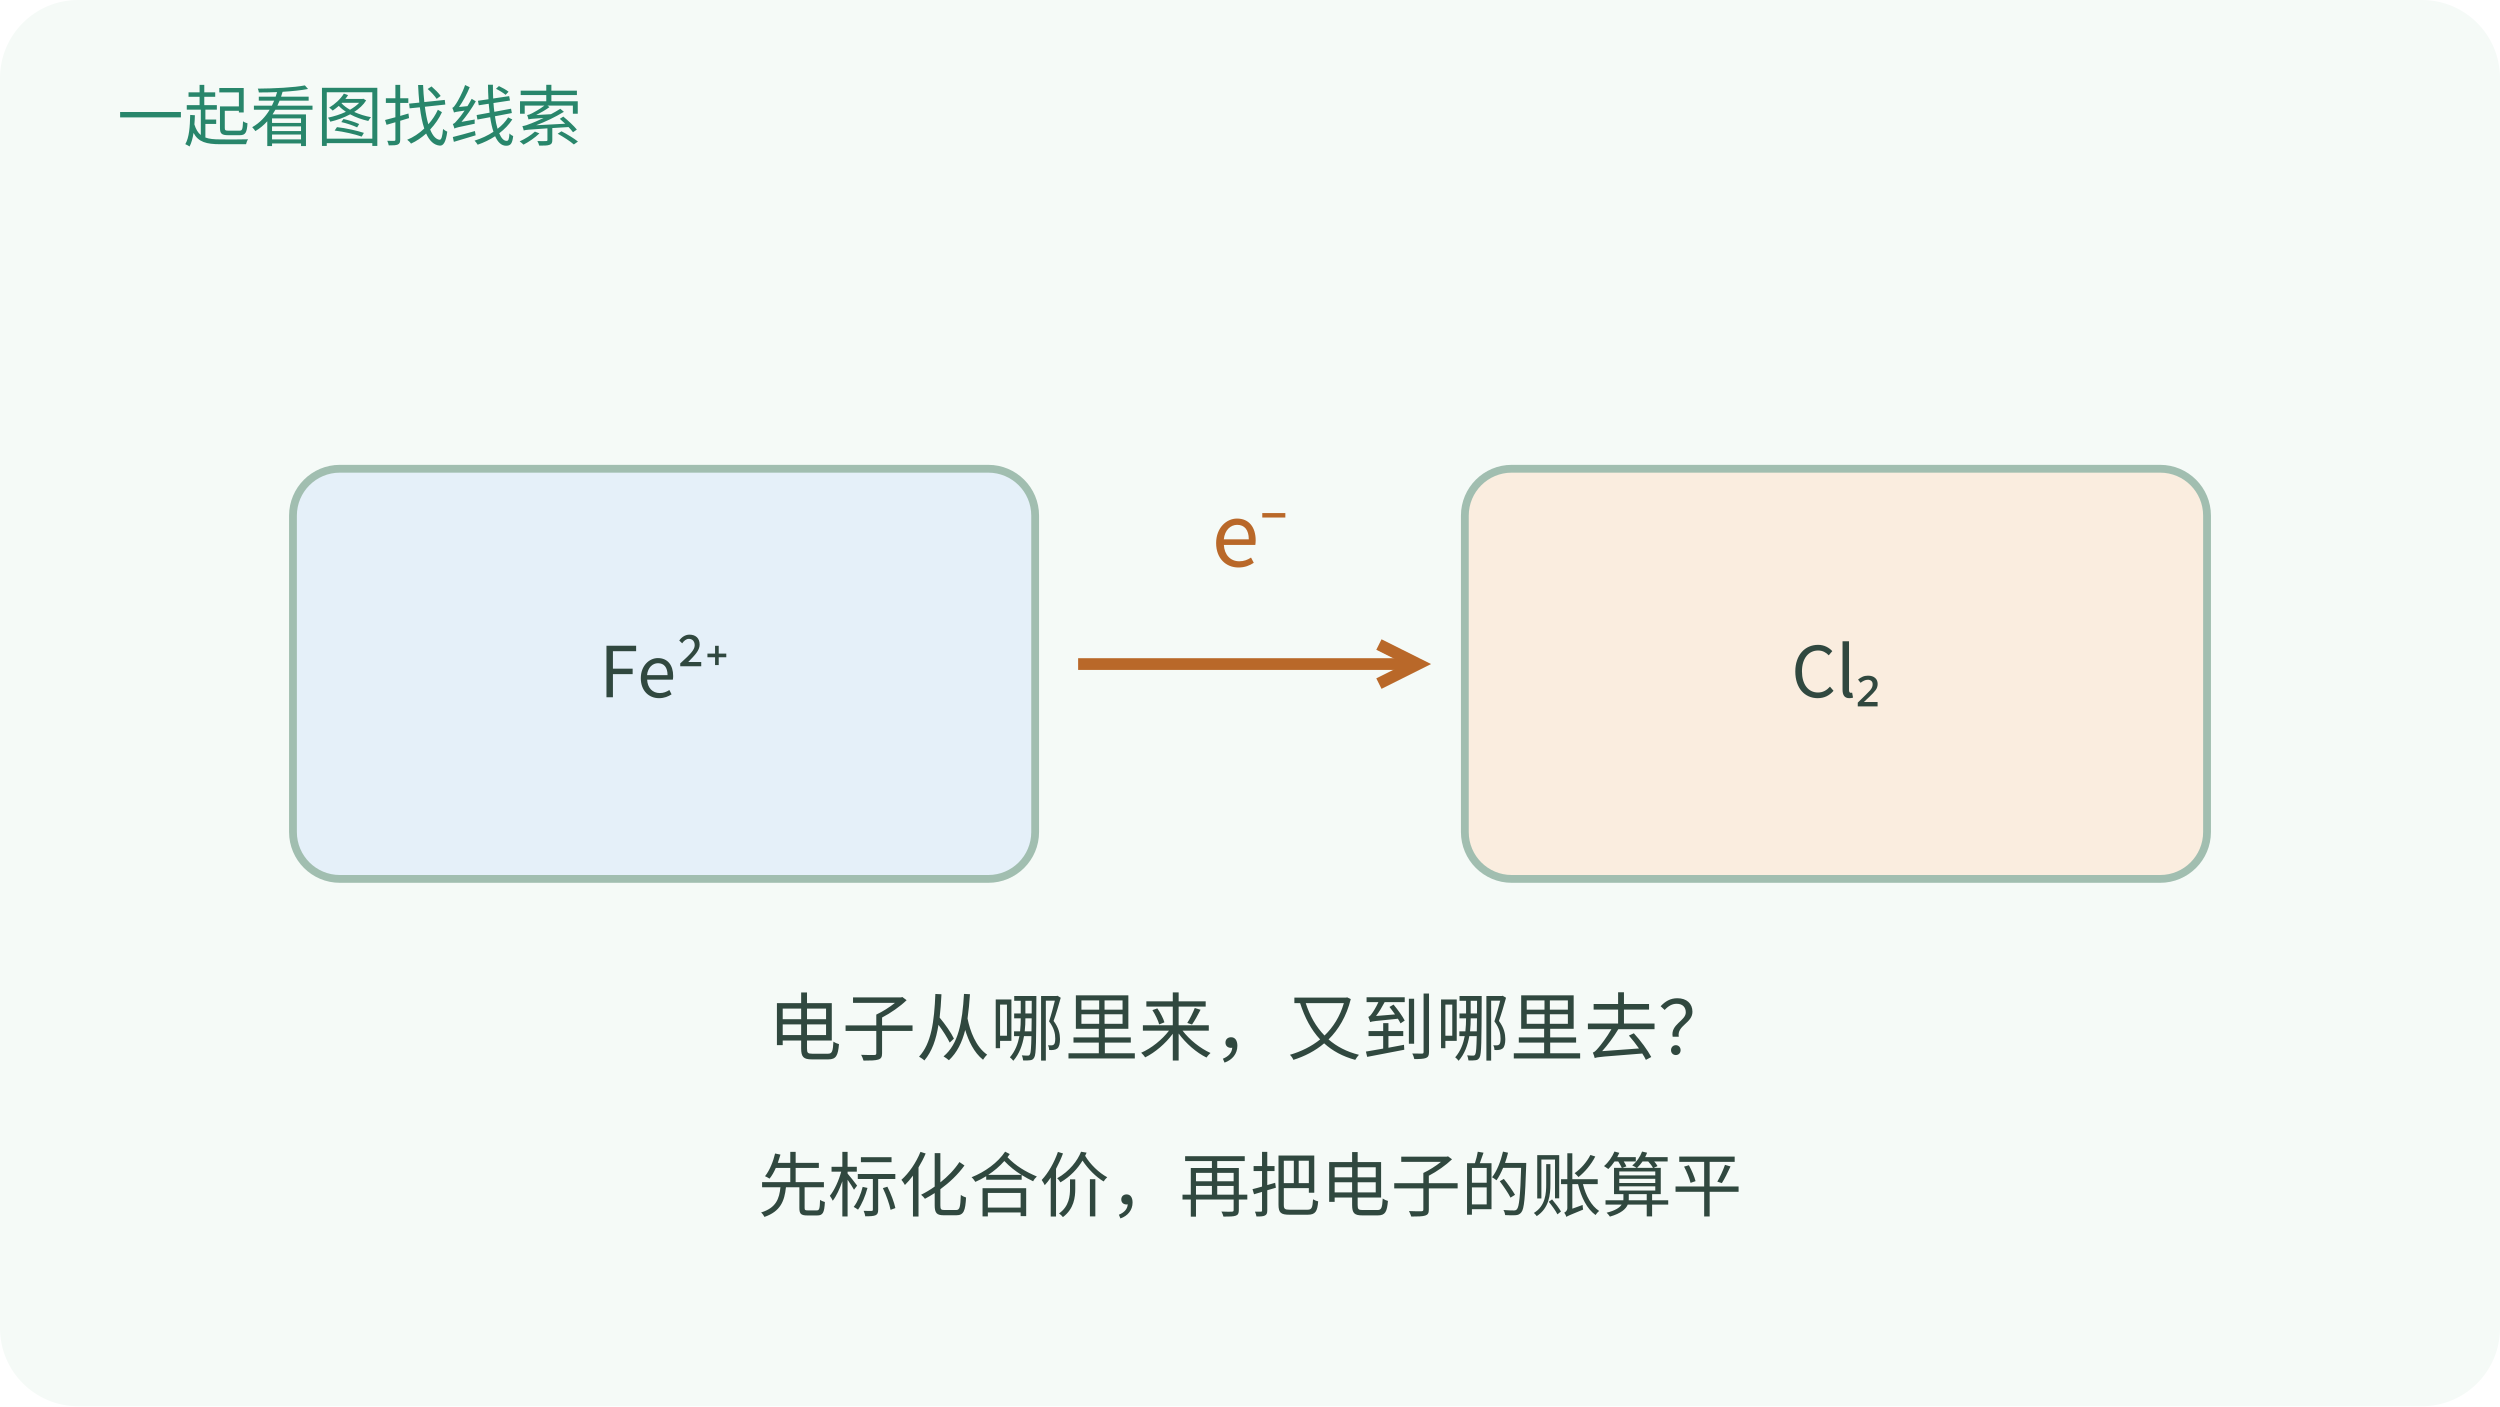
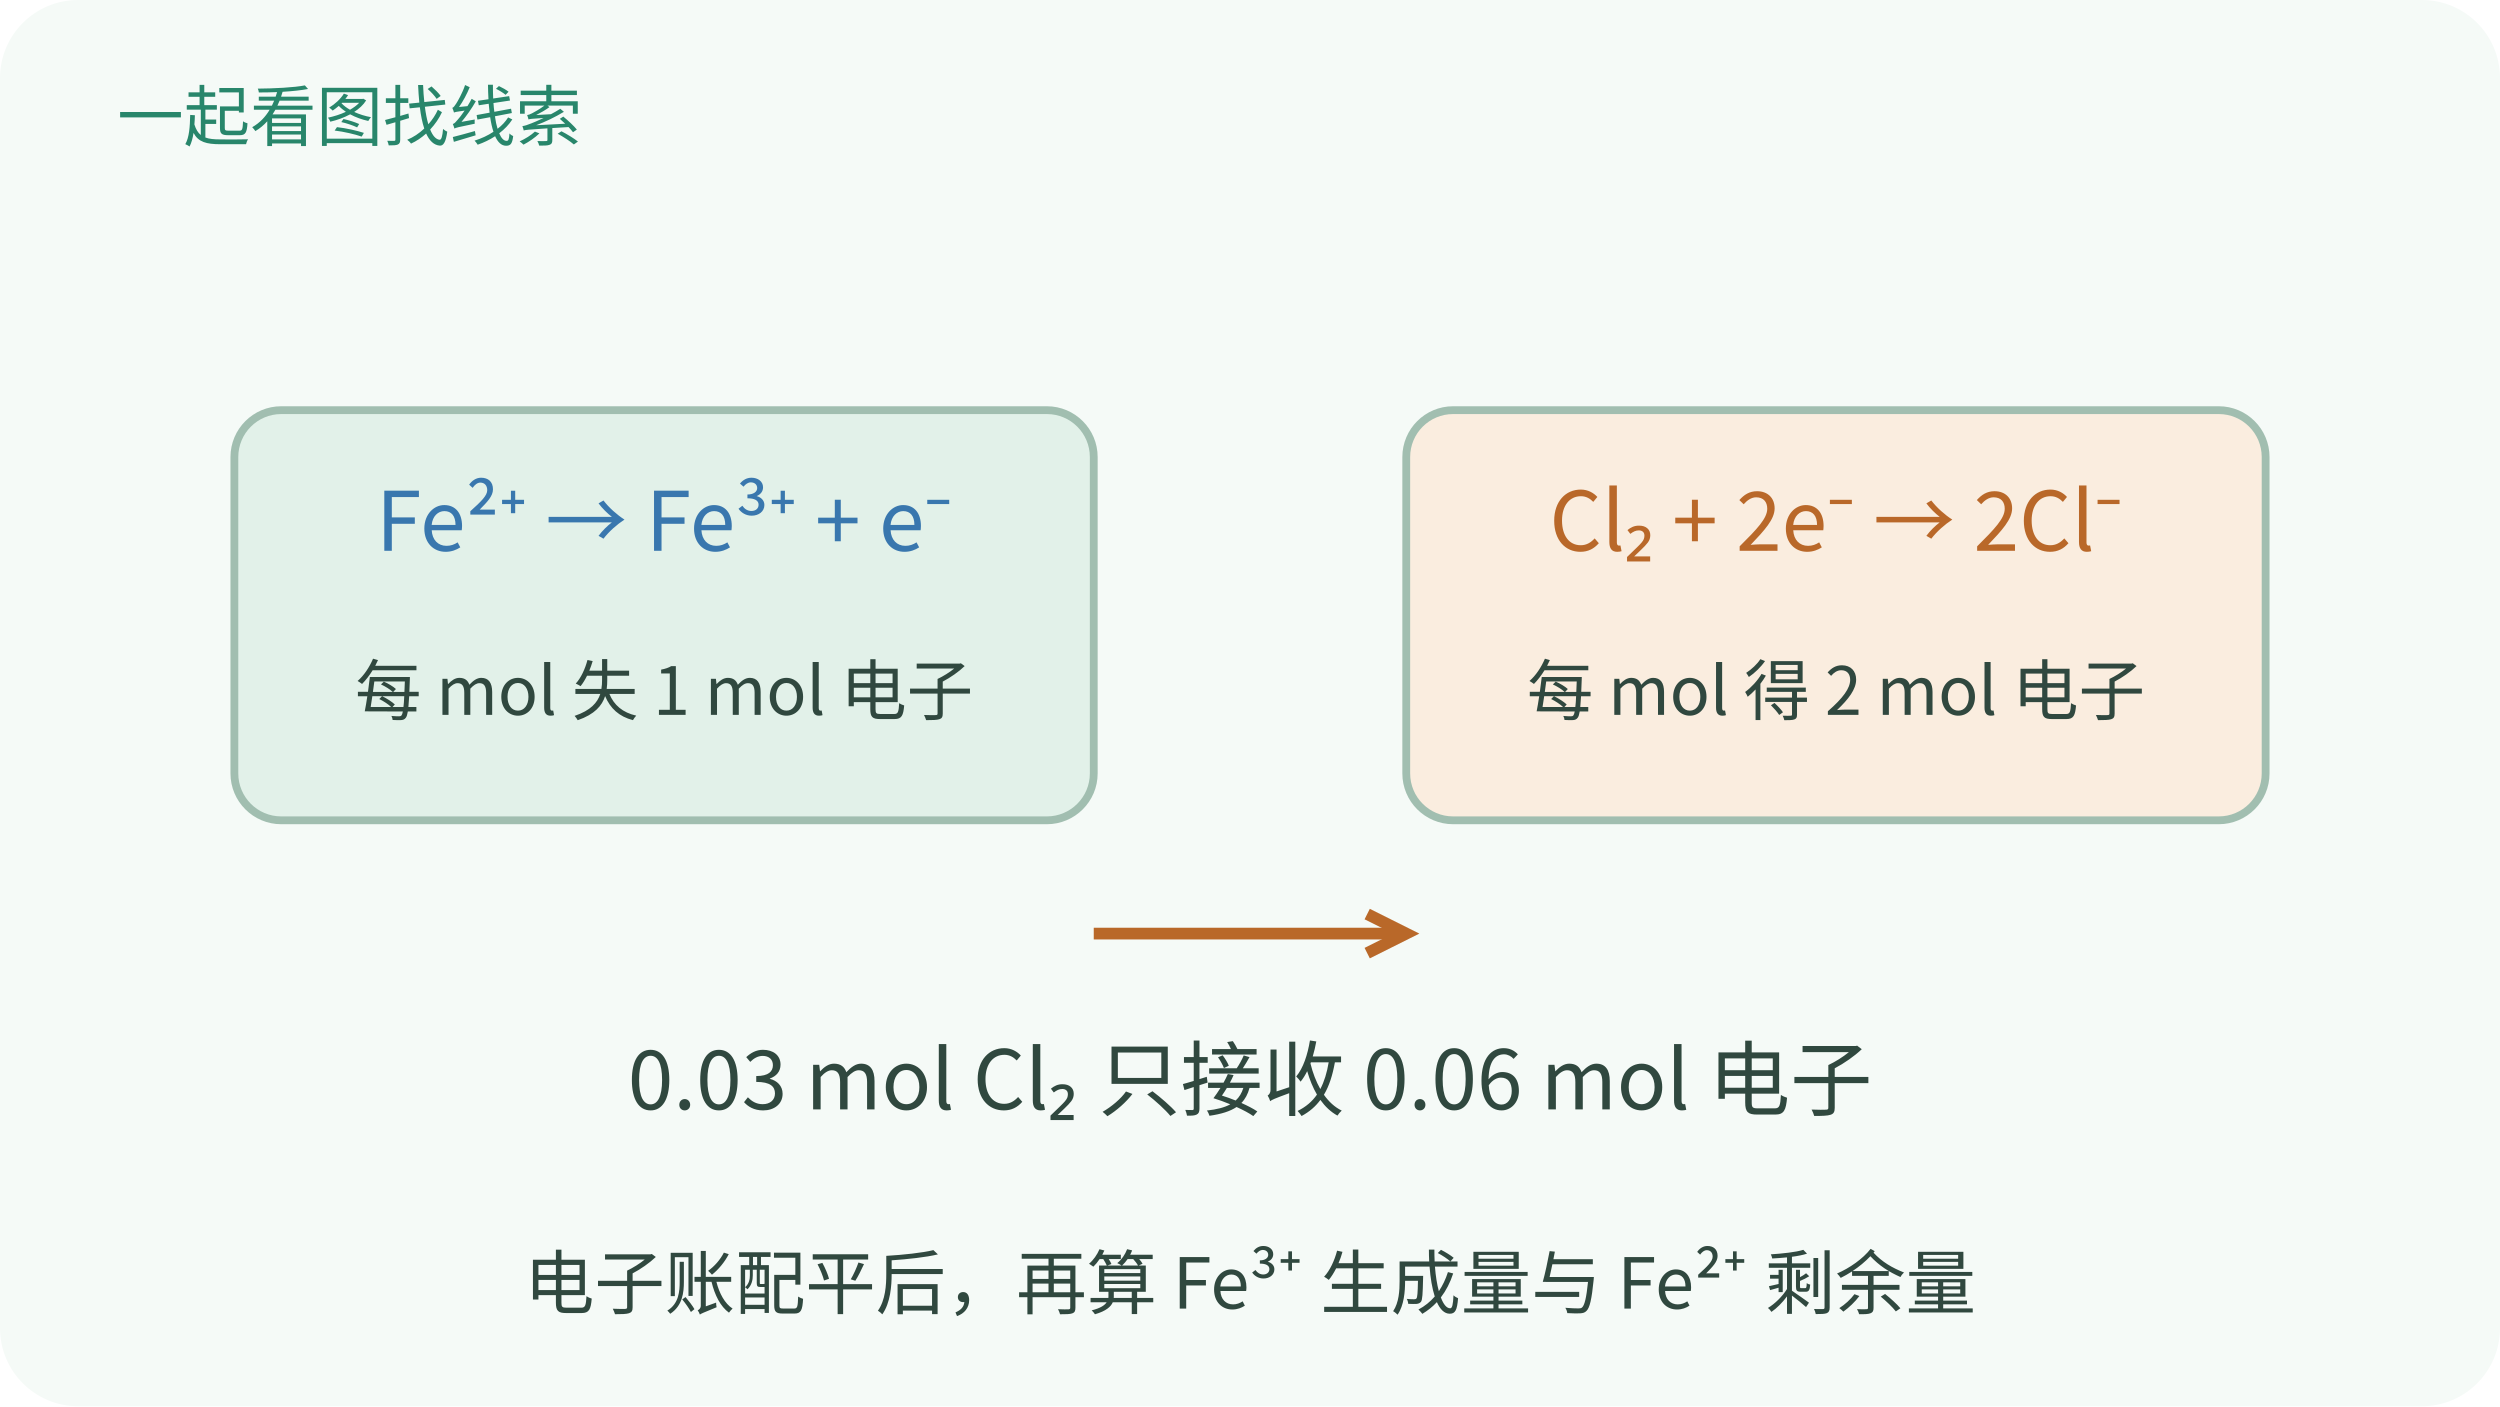
<svg xmlns="http://www.w3.org/2000/svg" viewBox="0 0 640 360" role="img" aria-labelledby="title desc">
  <rect width="640" height="360" rx="20" fill="#f5faf7" />
  <g font-family="Microsoft YaHei, PingFang SC, Noto Sans CJK SC, sans-serif">
    <text x="30" y="36" fill="#28866b" font-size="17" text-anchor="start">一起看图找线索</text>
-     <rect x="75" y="120" width="190" height="105" rx="12" fill="#e5f0f9" stroke="#a1beb0" stroke-width="2" />
-     <text x="170.0" y="178.5" fill="#30483f" font-size="18" text-anchor="middle">Fe²⁺</text>
-     <rect x="375" y="120" width="190" height="105" rx="12" fill="#faeddf" stroke="#a1beb0" stroke-width="2" />
-     <text x="470.0" y="178.5" fill="#30483f" font-size="18" text-anchor="middle">Cl₂</text>
-     <line x1="276" y1="170" x2="363" y2="170" stroke="#b96829" stroke-width="3" />
-     <path d="M -10 -5 L 0 0 L -10 5" transform="translate(363 170) rotate(0.0)" fill="none" stroke="#b96829" stroke-width="3" />
-     <text x="320" y="145" fill="#b96829" font-size="22" text-anchor="middle">e⁻</text>
-     <text x="320" y="270" fill="#30483f" font-size="19" text-anchor="middle">电子从哪里来，又到哪里去？</text>
-     <text x="320" y="310" fill="#30483f" font-size="18" text-anchor="middle">先标化合价，再把电子的账算平</text>
+     <rect x="60" y="105" width="220" height="105" rx="12" fill="#e2f1e9" stroke="#a1beb0" stroke-width="2" />
+     <text x="170" y="141" fill="#3977ae" font-size="21" text-anchor="middle">Fe²⁺ → Fe³⁺ + e⁻</text>
+     <text x="170" y="183" fill="#30483f" font-size="17" text-anchor="middle">每 mol 失 1 mol 电子</text>
+     <rect x="360" y="105" width="220" height="105" rx="12" fill="#faeddf" stroke="#a1beb0" stroke-width="2" />
+     <text x="470" y="141" fill="#b96829" font-size="21" text-anchor="middle">Cl₂ + 2e⁻ → 2Cl⁻</text>
+     <text x="470" y="183" fill="#30483f" font-size="17" text-anchor="middle">每 mol 得 2 mol 电子</text>
+     <line x1="280" y1="239" x2="360" y2="239" stroke="#b96829" stroke-width="3" />
+     <path d="M -10 -5 L 0 0 L -10 5" transform="translate(360 239) rotate(0.0)" fill="none" stroke="#b96829" stroke-width="3" />
+     <text x="320" y="284" fill="#30483f" font-size="21" text-anchor="middle">0.03 mol Cl₂ 只接收 0.06 mol 电子</text>
+     <text x="320" y="335" fill="#30483f" font-size="18" text-anchor="middle">电子账配平后，再算 Fe³⁺ 生成量与 Fe²⁺ 剩余量</text>
  </g>
</svg>
